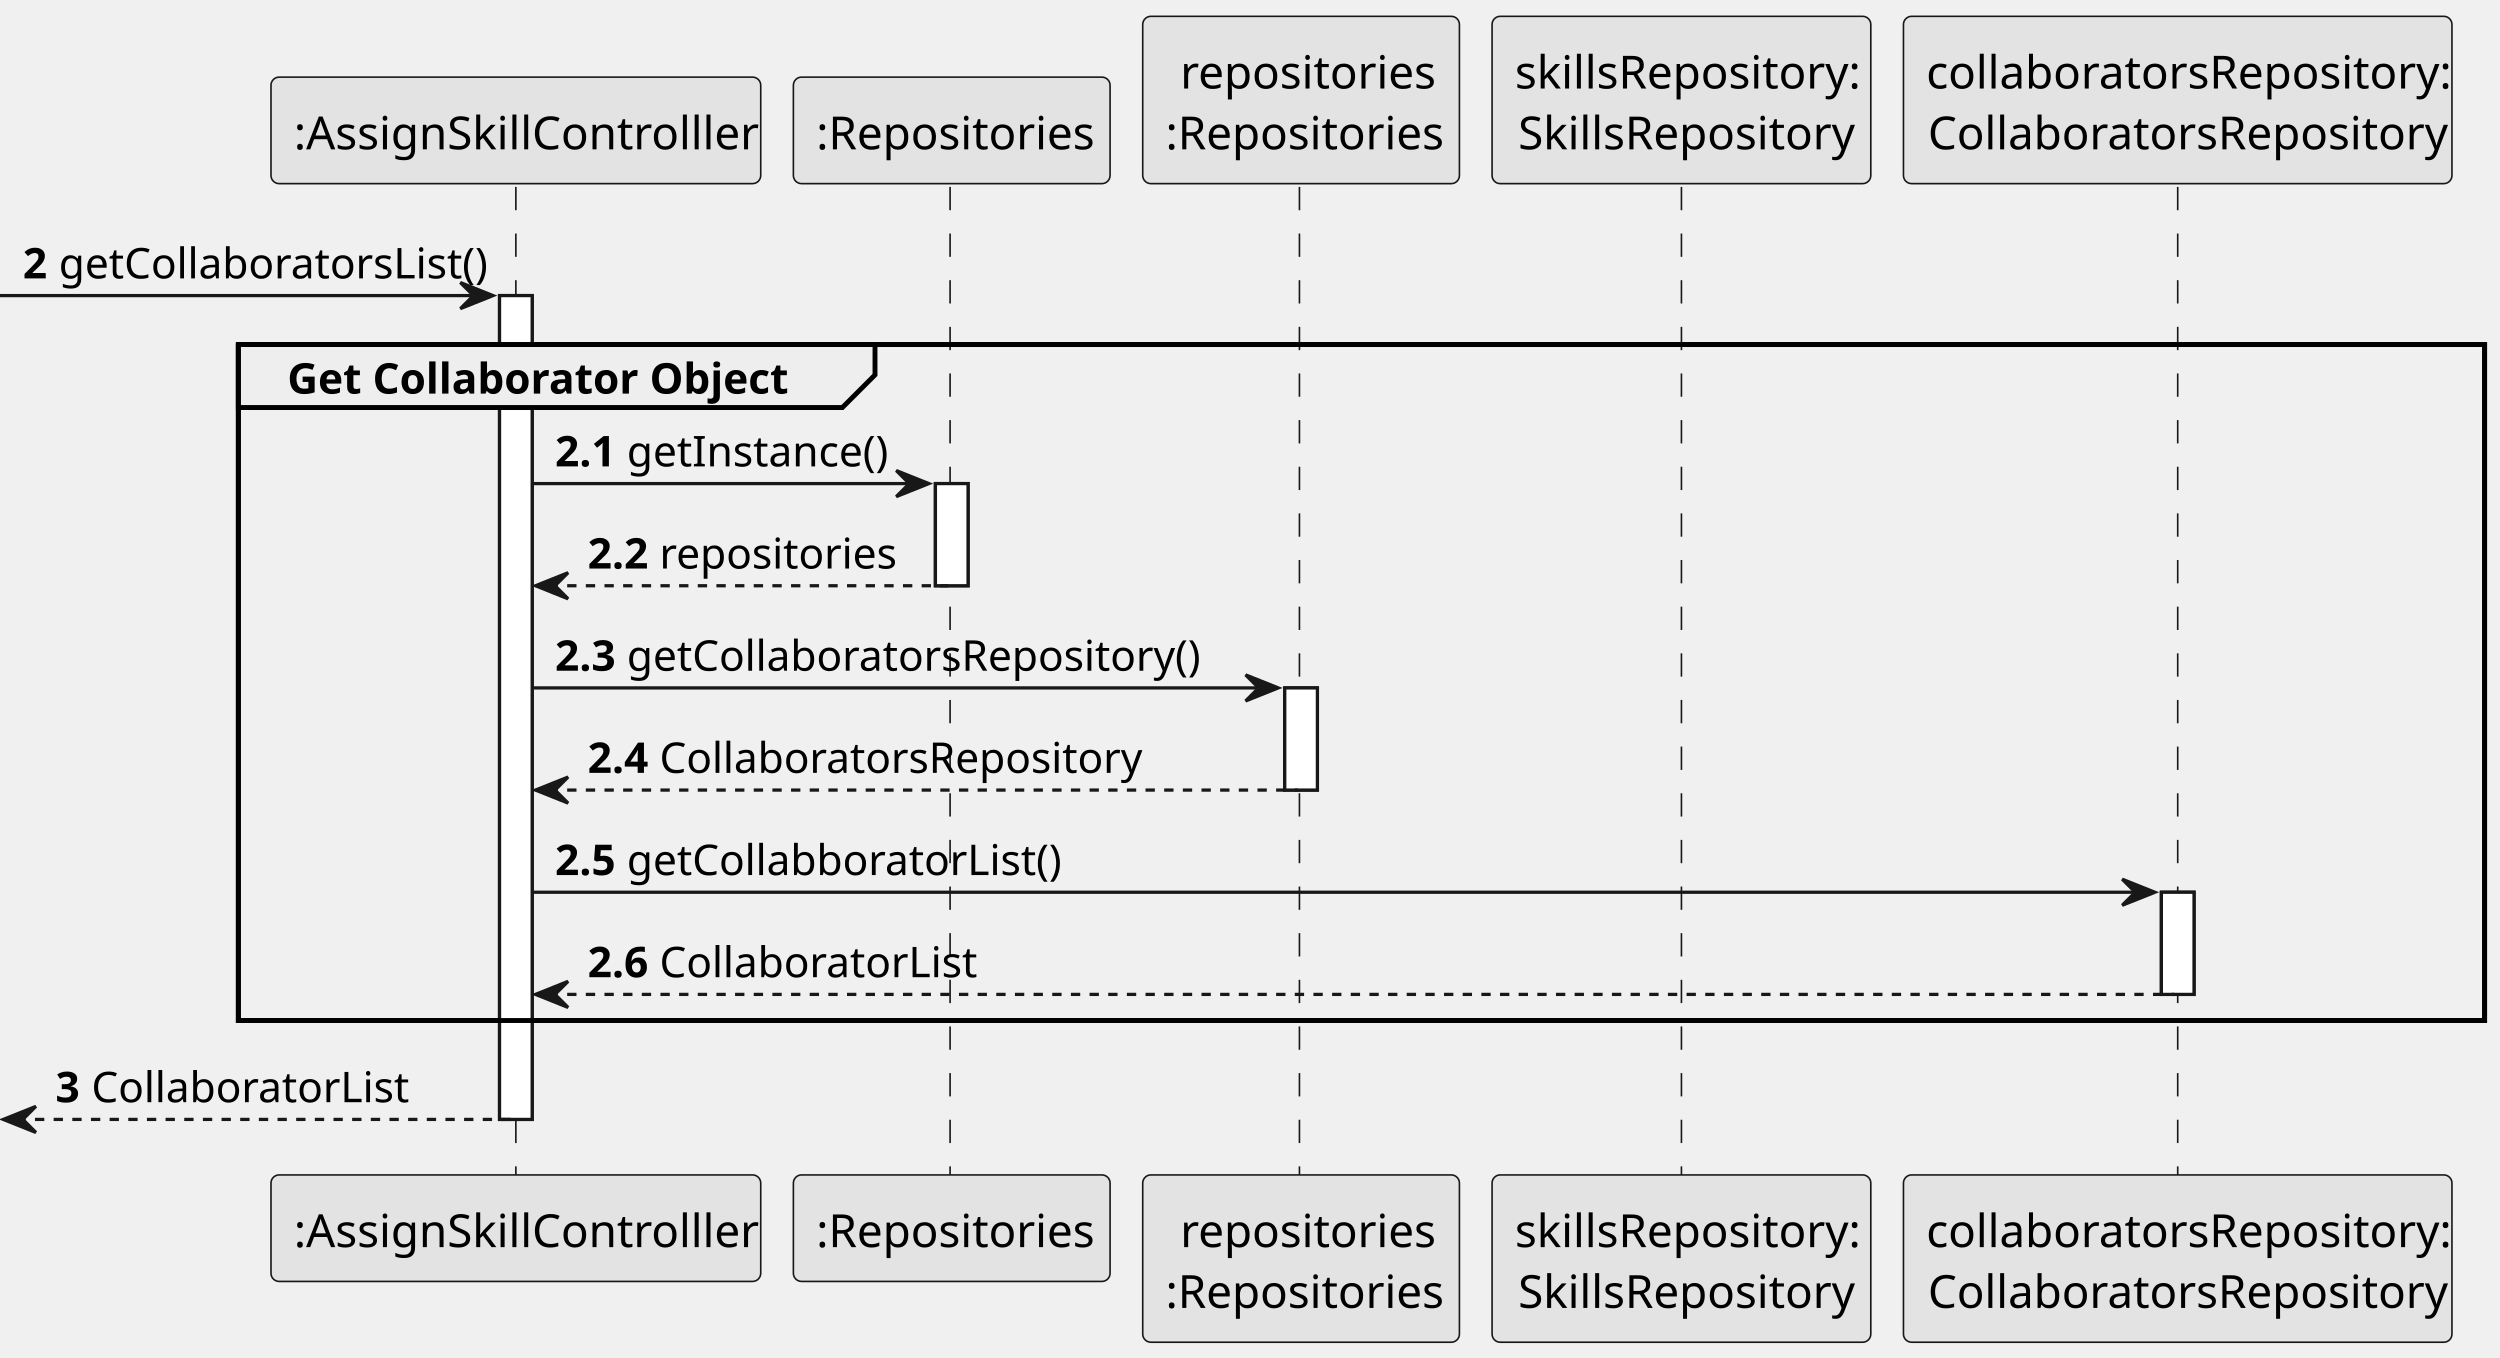
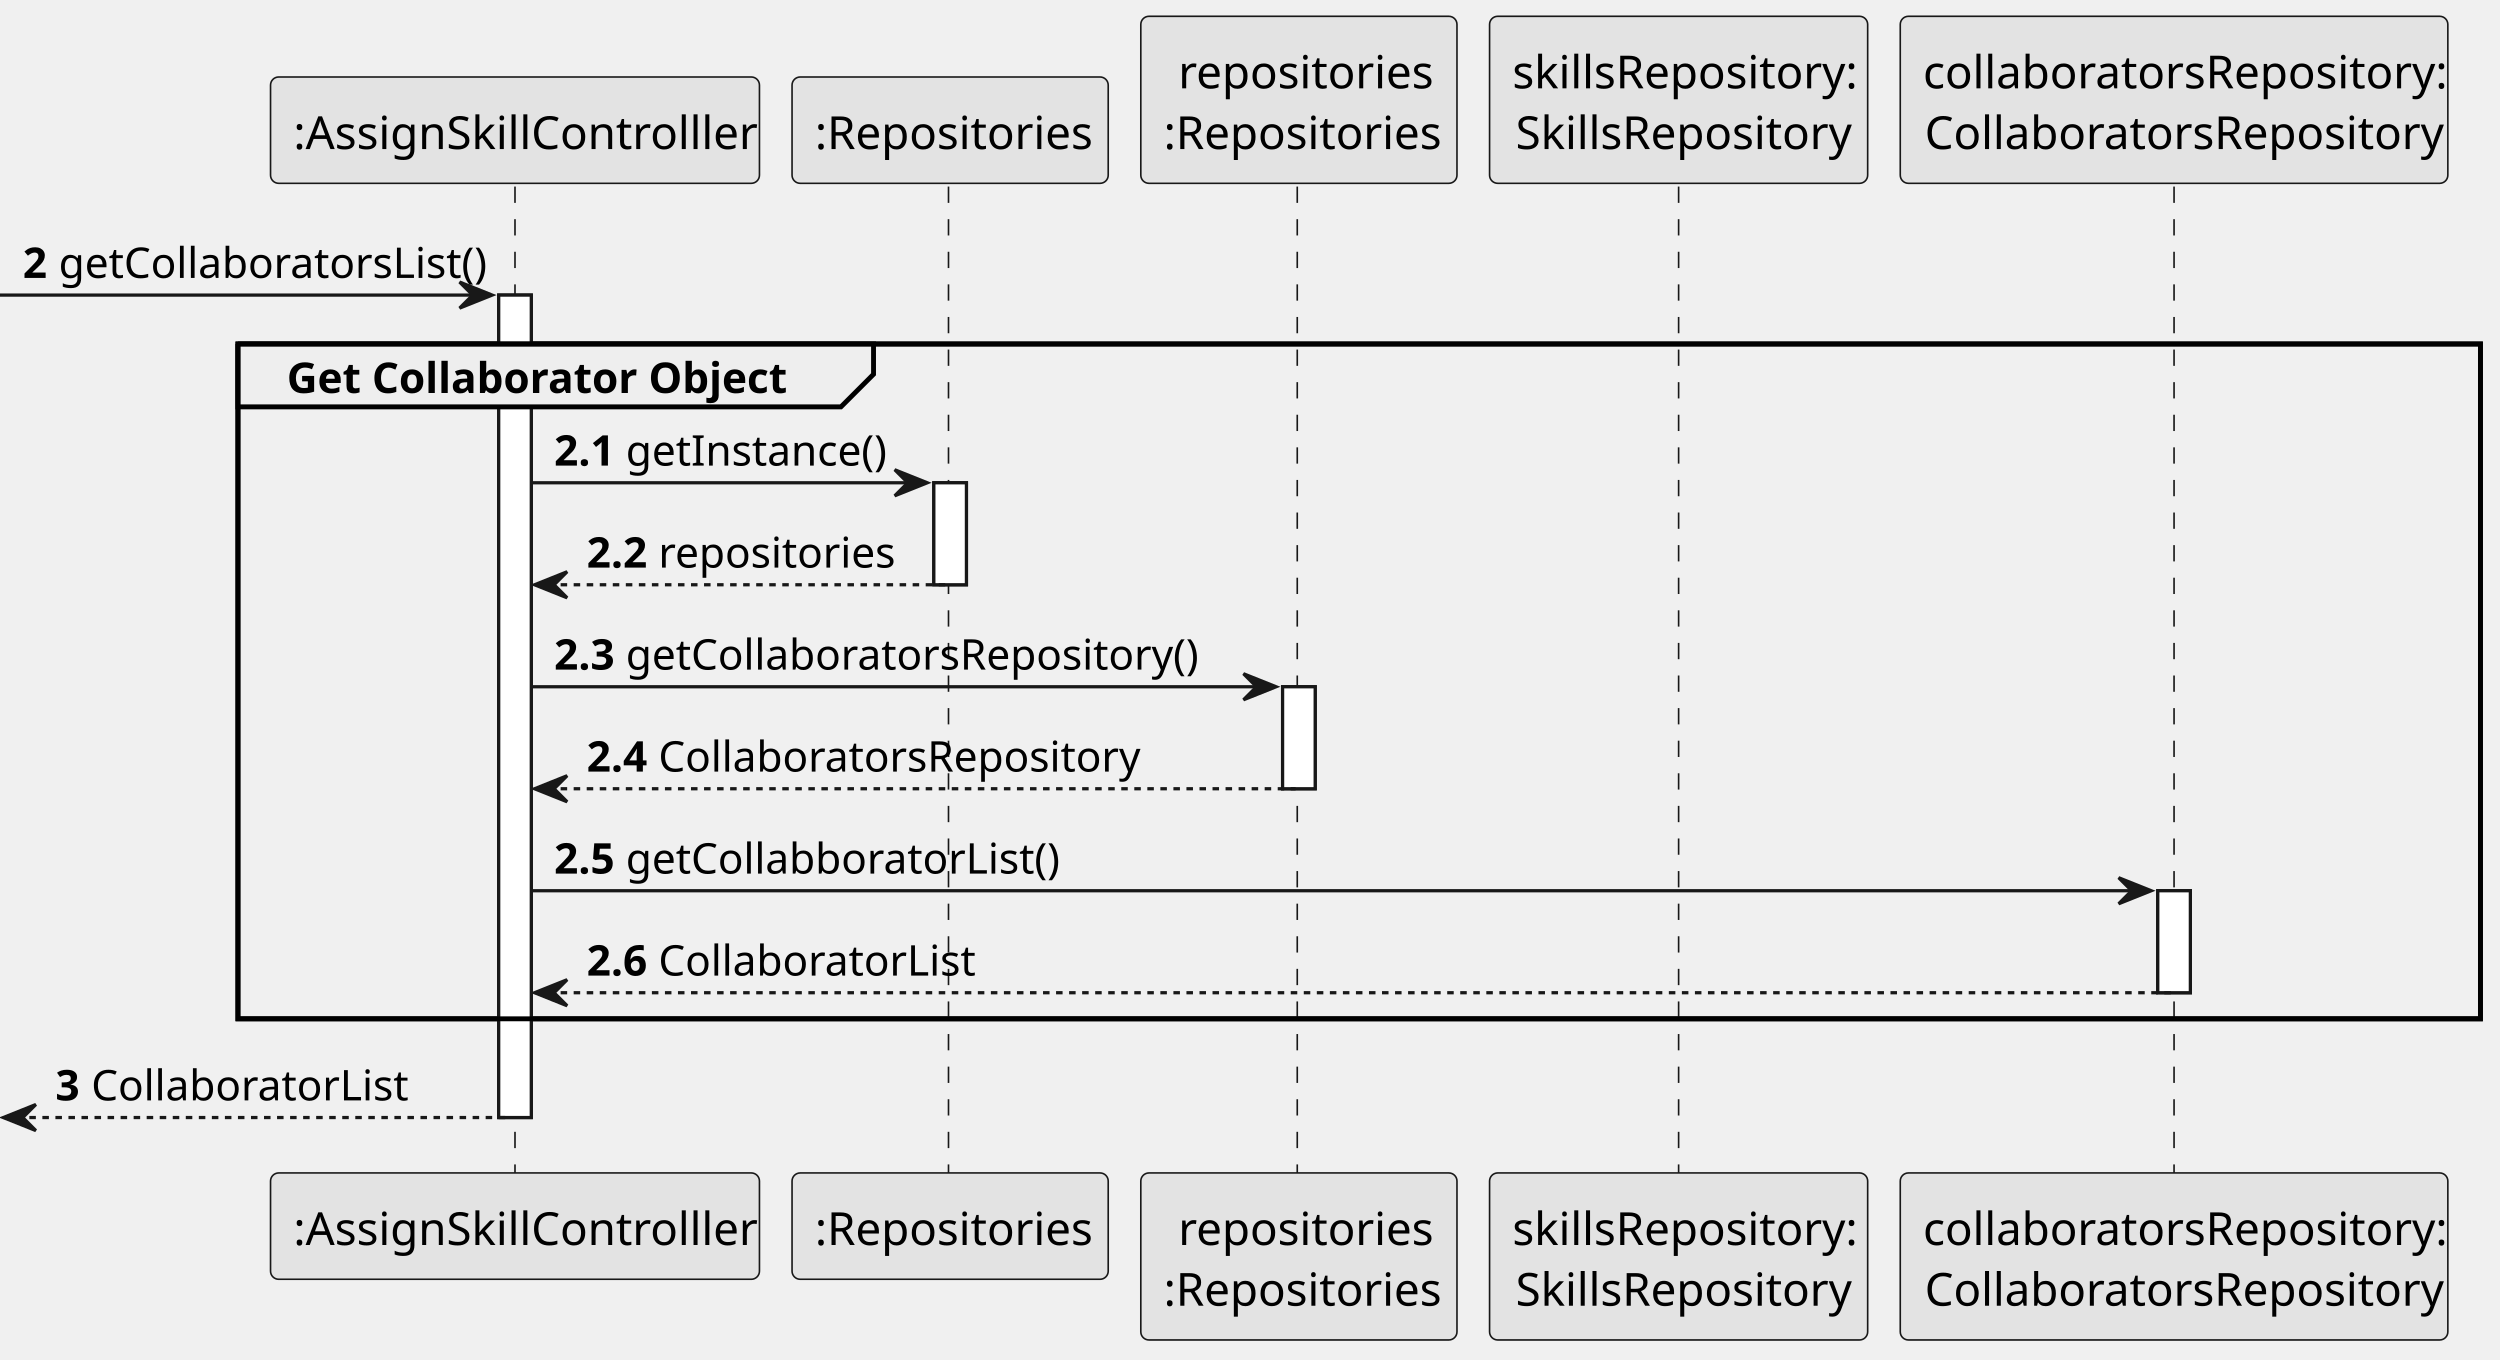
- <svg xmlns="http://www.w3.org/2000/svg" contentStyleType="text/css" height="291.9px" preserveAspectRatio="none" style="width:536px;height:291px;background:#FFFFFF;" version="1.1" viewBox="0 0 536 291" width="536.9px" zoomAndPan="magnify">
+ <svg xmlns="http://www.w3.org/2000/svg" contentStyleType="text/css" height="417px" preserveAspectRatio="none" style="width:767px;height:417px;background:#FFFFFF;" version="1.1" viewBox="0 0 767 417" width="767px" zoomAndPan="magnify">
  <defs />
  <g>
-     <rect fill="#FFFFFF" height="176.63" style="stroke:#181818;stroke-width:0.7;" width="7" x="107.1" y="63.373" />
-     <rect fill="#FFFFFF" height="21.904" style="stroke:#181818;stroke-width:0.7;" width="7" x="200.55" y="103.681" />
-     <rect fill="#FFFFFF" height="21.904" style="stroke:#181818;stroke-width:0.7;" width="7" x="275.45" y="147.488" />
-     <rect fill="#FFFFFF" height="21.904" style="stroke:#181818;stroke-width:0.7;" width="7" x="463.4" y="191.296" />
-     <rect fill="none" height="144.926" style="stroke:#000000;stroke-width:1.05;" width="481.6" x="51.1" y="73.873" />
-     <line style="stroke:#181818;stroke-width:0.35;stroke-dasharray:5.0,5.0;" x1="110.6" x2="110.6" y1="40.069" y2="252.603" />
-     <line style="stroke:#181818;stroke-width:0.35;stroke-dasharray:5.0,5.0;" x1="203.7" x2="203.7" y1="40.069" y2="252.603" />
-     <line style="stroke:#181818;stroke-width:0.35;stroke-dasharray:5.0,5.0;" x1="278.6" x2="278.6" y1="40.069" y2="252.603" />
-     <line style="stroke:#181818;stroke-width:0.35;stroke-dasharray:5.0,5.0;" x1="360.5" x2="360.5" y1="40.069" y2="252.603" />
-     <line style="stroke:#181818;stroke-width:0.35;stroke-dasharray:5.0,5.0;" x1="466.9" x2="466.9" y1="40.069" y2="252.603" />
-     <rect fill="#E3E3E3" height="22.835" rx="1.75" ry="1.75" style="stroke:#181818;stroke-width:0.35;" width="105" x="58.1" y="16.535" />
-     <text fill="#000000" font-family="sans-serif" font-size="9.8" lengthAdjust="spacing" textLength="95.2" x="63" y="32.01">:AssignSkillControlller</text>
-     <rect fill="#E3E3E3" height="22.835" rx="1.75" ry="1.75" style="stroke:#181818;stroke-width:0.35;" width="105" x="58.1" y="251.903" />
-     <text fill="#000000" font-family="sans-serif" font-size="9.8" lengthAdjust="spacing" textLength="95.2" x="63" y="267.378">:AssignSkillControlller</text>
-     <rect fill="#E3E3E3" height="22.835" rx="1.75" ry="1.75" style="stroke:#181818;stroke-width:0.35;" width="67.9" x="170.1" y="16.535" />
-     <text fill="#000000" font-family="sans-serif" font-size="9.8" lengthAdjust="spacing" textLength="58.1" x="175" y="32.01">:Repositories</text>
-     <rect fill="#E3E3E3" height="22.835" rx="1.75" ry="1.75" style="stroke:#181818;stroke-width:0.35;" width="67.9" x="170.1" y="251.903" />
-     <text fill="#000000" font-family="sans-serif" font-size="9.8" lengthAdjust="spacing" textLength="58.1" x="175" y="267.378">:Repositories</text>
-     <rect fill="#E3E3E3" height="35.87" rx="1.75" ry="1.75" style="stroke:#181818;stroke-width:0.35;" width="67.9" x="245" y="3.5" />
-     <text fill="#000000" font-family="sans-serif" font-size="9.8" lengthAdjust="spacing" textLength="51.8" x="253.05" y="18.975">repositories</text>
-     <text fill="#000000" font-family="sans-serif" font-size="9.8" lengthAdjust="spacing" textLength="58.1" x="249.9" y="32.01">:Repositories</text>
-     <rect fill="#E3E3E3" height="35.87" rx="1.75" ry="1.75" style="stroke:#181818;stroke-width:0.35;" width="67.9" x="245" y="251.903" />
-     <text fill="#000000" font-family="sans-serif" font-size="9.8" lengthAdjust="spacing" textLength="51.8" x="253.05" y="267.378">repositories</text>
-     <text fill="#000000" font-family="sans-serif" font-size="9.8" lengthAdjust="spacing" textLength="58.1" x="249.9" y="280.413">:Repositories</text>
-     <rect fill="#E3E3E3" height="35.87" rx="1.75" ry="1.75" style="stroke:#181818;stroke-width:0.35;" width="81.2" x="319.9" y="3.5" />
-     <text fill="#000000" font-family="sans-serif" font-size="9.8" lengthAdjust="spacing" textLength="71.4" x="324.8" y="18.975">skillsRepository:</text>
-     <text fill="#000000" font-family="sans-serif" font-size="9.8" lengthAdjust="spacing" textLength="70" x="325.5" y="32.01">SkillsRepository</text>
-     <rect fill="#E3E3E3" height="35.87" rx="1.75" ry="1.75" style="stroke:#181818;stroke-width:0.35;" width="81.2" x="319.9" y="251.903" />
-     <text fill="#000000" font-family="sans-serif" font-size="9.8" lengthAdjust="spacing" textLength="71.4" x="324.8" y="267.378">skillsRepository:</text>
-     <text fill="#000000" font-family="sans-serif" font-size="9.8" lengthAdjust="spacing" textLength="70" x="325.5" y="280.413">SkillsRepository</text>
-     <rect fill="#E3E3E3" height="35.87" rx="1.75" ry="1.75" style="stroke:#181818;stroke-width:0.35;" width="117.6" x="408.1" y="3.5" />
-     <text fill="#000000" font-family="sans-serif" font-size="9.8" lengthAdjust="spacing" textLength="107.8" x="413" y="18.975">collaboratorsRepository:</text>
-     <text fill="#000000" font-family="sans-serif" font-size="9.8" lengthAdjust="spacing" textLength="107.1" x="413.35" y="32.01">CollaboratorsRepository</text>
-     <rect fill="#E3E3E3" height="35.87" rx="1.75" ry="1.75" style="stroke:#181818;stroke-width:0.35;" width="117.6" x="408.1" y="251.903" />
-     <text fill="#000000" font-family="sans-serif" font-size="9.8" lengthAdjust="spacing" textLength="107.8" x="413" y="267.378">collaboratorsRepository:</text>
-     <text fill="#000000" font-family="sans-serif" font-size="9.8" lengthAdjust="spacing" textLength="107.1" x="413.35" y="280.413">CollaboratorsRepository</text>
-     <rect fill="#FFFFFF" height="176.63" style="stroke:#181818;stroke-width:0.7;" width="7" x="107.1" y="63.373" />
-     <rect fill="#FFFFFF" height="21.904" style="stroke:#181818;stroke-width:0.7;" width="7" x="200.55" y="103.681" />
-     <rect fill="#FFFFFF" height="21.904" style="stroke:#181818;stroke-width:0.7;" width="7" x="275.45" y="147.488" />
-     <rect fill="#FFFFFF" height="21.904" style="stroke:#181818;stroke-width:0.7;" width="7" x="463.4" y="191.296" />
-     <polygon fill="#181818" points="98.7,60.573,105.7,63.373,98.7,66.173,101.5,63.373" style="stroke:#181818;stroke-width:0.7;" />
-     <line style="stroke:#181818;stroke-width:0.7;" x1="0" x2="102.9" y1="63.373" y2="63.373" />
-     <text fill="#000000" font-family="sans-serif" font-size="9.1" font-weight="bold" lengthAdjust="spacing" textLength="4.9" x="4.9" y="59.689">2</text>
-     <text fill="#000000" font-family="sans-serif" font-size="9.1" lengthAdjust="spacing" textLength="86.1" x="12.6" y="59.689">getCollaboratorsList()</text>
-     <path d="M51.1,73.873 L187.6,73.873 L187.6,80.377 L180.6,87.377 L51.1,87.377 L51.1,73.873 " fill="#EEEEEE" style="stroke:#000000;stroke-width:1.05;" />
-     <rect fill="none" height="144.926" style="stroke:#000000;stroke-width:1.05;" width="481.6" x="51.1" y="73.873" />
-     <text fill="#000000" font-family="sans-serif" font-size="9.1" font-weight="bold" lengthAdjust="spacing" textLength="105" x="61.6" y="84.393">Get Collaborator Object</text>
-     <polygon fill="#181818" points="192.15,100.881,199.15,103.681,192.15,106.481,194.95,103.681" style="stroke:#181818;stroke-width:0.7;" />
-     <line style="stroke:#181818;stroke-width:0.7;" x1="114.1" x2="196.35" y1="103.681" y2="103.681" />
-     <text fill="#000000" font-family="sans-serif" font-size="9.1" font-weight="bold" lengthAdjust="spacing" textLength="12.6" x="119" y="99.997">2.1</text>
-     <text fill="#000000" font-family="sans-serif" font-size="9.1" lengthAdjust="spacing" textLength="52.5" x="134.4" y="99.997">getInstance()</text>
-     <polygon fill="#181818" points="121.8,122.784,114.8,125.584,121.8,128.384,119,125.584" style="stroke:#181818;stroke-width:0.7;" />
-     <line style="stroke:#181818;stroke-width:0.7;stroke-dasharray:2.0,2.0;" x1="117.6" x2="203.35" y1="125.584" y2="125.584" />
-     <text fill="#000000" font-family="sans-serif" font-size="9.1" font-weight="bold" lengthAdjust="spacing" textLength="12.6" x="126" y="121.9">2.2</text>
-     <text fill="#000000" font-family="sans-serif" font-size="9.1" lengthAdjust="spacing" textLength="46.9" x="141.4" y="121.9">repositories</text>
-     <polygon fill="#181818" points="267.05,144.688,274.05,147.488,267.05,150.288,269.85,147.488" style="stroke:#181818;stroke-width:0.7;" />
-     <line style="stroke:#181818;stroke-width:0.7;" x1="114.1" x2="271.25" y1="147.488" y2="147.488" />
-     <text fill="#000000" font-family="sans-serif" font-size="9.1" font-weight="bold" lengthAdjust="spacing" textLength="12.6" x="119" y="143.804">2.3</text>
-     <text fill="#000000" font-family="sans-serif" font-size="9.1" lengthAdjust="spacing" textLength="114.8" x="134.4" y="143.804">getCollaboratorsRepository()</text>
-     <polygon fill="#181818" points="121.8,166.592,114.8,169.392,121.8,172.192,119,169.392" style="stroke:#181818;stroke-width:0.7;" />
-     <line style="stroke:#181818;stroke-width:0.7;stroke-dasharray:2.0,2.0;" x1="117.6" x2="278.25" y1="169.392" y2="169.392" />
-     <text fill="#000000" font-family="sans-serif" font-size="9.1" font-weight="bold" lengthAdjust="spacing" textLength="12.6" x="126" y="165.708">2.4</text>
-     <text fill="#000000" font-family="sans-serif" font-size="9.1" lengthAdjust="spacing" textLength="96.6" x="141.4" y="165.708">CollaboratorsRepository</text>
-     <polygon fill="#181818" points="455,188.495,462,191.296,455,194.095,457.8,191.296" style="stroke:#181818;stroke-width:0.7;" />
-     <line style="stroke:#181818;stroke-width:0.7;" x1="114.1" x2="459.2" y1="191.296" y2="191.296" />
-     <text fill="#000000" font-family="sans-serif" font-size="9.1" font-weight="bold" lengthAdjust="spacing" textLength="12.6" x="119" y="187.612">2.5</text>
-     <text fill="#000000" font-family="sans-serif" font-size="9.1" lengthAdjust="spacing" textLength="86.1" x="134.4" y="187.612">getCollabboratorList()</text>
-     <polygon fill="#181818" points="121.8,210.399,114.8,213.199,121.8,215.999,119,213.199" style="stroke:#181818;stroke-width:0.7;" />
-     <line style="stroke:#181818;stroke-width:0.7;stroke-dasharray:2.0,2.0;" x1="117.6" x2="466.2" y1="213.199" y2="213.199" />
-     <text fill="#000000" font-family="sans-serif" font-size="9.1" font-weight="bold" lengthAdjust="spacing" textLength="12.6" x="126" y="209.515">2.6</text>
-     <text fill="#000000" font-family="sans-serif" font-size="9.1" lengthAdjust="spacing" textLength="63" x="141.4" y="209.515">CollaboratorList</text>
-     <polygon fill="#181818" points="7.7,237.203,0.7,240.003,7.7,242.803,4.9,240.003" style="stroke:#181818;stroke-width:0.7;" />
-     <line style="stroke:#181818;stroke-width:0.7;stroke-dasharray:2.0,2.0;" x1="3.5" x2="109.9" y1="240.003" y2="240.003" />
-     <text fill="#000000" font-family="sans-serif" font-size="9.1" font-weight="bold" lengthAdjust="spacing" textLength="4.9" x="11.9" y="236.319">3</text>
-     <text fill="#000000" font-family="sans-serif" font-size="9.1" lengthAdjust="spacing" textLength="63" x="19.6" y="236.319">CollaboratorList</text>
+     <rect fill="#FFFFFF" height="252.328" style="stroke:#181818;stroke-width:1.0;" width="10" x="153" y="90.533" />
+     <rect fill="#FFFFFF" height="31.291" style="stroke:#181818;stroke-width:1.0;" width="10" x="286.5" y="148.115" />
+     <rect fill="#FFFFFF" height="31.291" style="stroke:#181818;stroke-width:1.0;" width="10" x="393.5" y="210.697" />
+     <rect fill="#FFFFFF" height="31.291" style="stroke:#181818;stroke-width:1.0;" width="10" x="662" y="273.279" />
+     <rect fill="none" height="207.037" style="stroke:#000000;stroke-width:1.5;" width="688" x="73" y="105.533" />
+     <line style="stroke:#181818;stroke-width:0.5;stroke-dasharray:5.0,5.0;" x1="158" x2="158" y1="57.242" y2="360.861" />
+     <line style="stroke:#181818;stroke-width:0.5;stroke-dasharray:5.0,5.0;" x1="291" x2="291" y1="57.242" y2="360.861" />
+     <line style="stroke:#181818;stroke-width:0.5;stroke-dasharray:5.0,5.0;" x1="398" x2="398" y1="57.242" y2="360.861" />
+     <line style="stroke:#181818;stroke-width:0.5;stroke-dasharray:5.0,5.0;" x1="515" x2="515" y1="57.242" y2="360.861" />
+     <line style="stroke:#181818;stroke-width:0.5;stroke-dasharray:5.0,5.0;" x1="667" x2="667" y1="57.242" y2="360.861" />
+     <rect fill="#E3E3E3" height="32.621" rx="2.5" ry="2.5" style="stroke:#181818;stroke-width:0.5;" width="150" x="83" y="23.621" />
+     <text fill="#000000" font-family="sans-serif" font-size="14" lengthAdjust="spacing" textLength="136" x="90" y="45.728">:AssignSkillControlller</text>
+     <rect fill="#E3E3E3" height="32.621" rx="2.5" ry="2.5" style="stroke:#181818;stroke-width:0.5;" width="150" x="83" y="359.861" />
+     <text fill="#000000" font-family="sans-serif" font-size="14" lengthAdjust="spacing" textLength="136" x="90" y="381.969">:AssignSkillControlller</text>
+     <rect fill="#E3E3E3" height="32.621" rx="2.5" ry="2.5" style="stroke:#181818;stroke-width:0.5;" width="97" x="243" y="23.621" />
+     <text fill="#000000" font-family="sans-serif" font-size="14" lengthAdjust="spacing" textLength="83" x="250" y="45.728">:Repositories</text>
+     <rect fill="#E3E3E3" height="32.621" rx="2.5" ry="2.5" style="stroke:#181818;stroke-width:0.5;" width="97" x="243" y="359.861" />
+     <text fill="#000000" font-family="sans-serif" font-size="14" lengthAdjust="spacing" textLength="83" x="250" y="381.969">:Repositories</text>
+     <rect fill="#E3E3E3" height="51.242" rx="2.5" ry="2.5" style="stroke:#181818;stroke-width:0.5;" width="97" x="350" y="5" />
+     <text fill="#000000" font-family="sans-serif" font-size="14" lengthAdjust="spacing" textLength="74" x="361.5" y="27.107">repositories</text>
+     <text fill="#000000" font-family="sans-serif" font-size="14" lengthAdjust="spacing" textLength="83" x="357" y="45.728">:Repositories</text>
+     <rect fill="#E3E3E3" height="51.242" rx="2.5" ry="2.5" style="stroke:#181818;stroke-width:0.5;" width="97" x="350" y="359.861" />
+     <text fill="#000000" font-family="sans-serif" font-size="14" lengthAdjust="spacing" textLength="74" x="361.5" y="381.969">repositories</text>
+     <text fill="#000000" font-family="sans-serif" font-size="14" lengthAdjust="spacing" textLength="83" x="357" y="400.59">:Repositories</text>
+     <rect fill="#E3E3E3" height="51.242" rx="2.5" ry="2.5" style="stroke:#181818;stroke-width:0.5;" width="116" x="457" y="5" />
+     <text fill="#000000" font-family="sans-serif" font-size="14" lengthAdjust="spacing" textLength="102" x="464" y="27.107">skillsRepository:</text>
+     <text fill="#000000" font-family="sans-serif" font-size="14" lengthAdjust="spacing" textLength="100" x="465" y="45.728">SkillsRepository</text>
+     <rect fill="#E3E3E3" height="51.242" rx="2.5" ry="2.5" style="stroke:#181818;stroke-width:0.5;" width="116" x="457" y="359.861" />
+     <text fill="#000000" font-family="sans-serif" font-size="14" lengthAdjust="spacing" textLength="102" x="464" y="381.969">skillsRepository:</text>
+     <text fill="#000000" font-family="sans-serif" font-size="14" lengthAdjust="spacing" textLength="100" x="465" y="400.59">SkillsRepository</text>
+     <rect fill="#E3E3E3" height="51.242" rx="2.5" ry="2.5" style="stroke:#181818;stroke-width:0.5;" width="168" x="583" y="5" />
+     <text fill="#000000" font-family="sans-serif" font-size="14" lengthAdjust="spacing" textLength="154" x="590" y="27.107">collaboratorsRepository:</text>
+     <text fill="#000000" font-family="sans-serif" font-size="14" lengthAdjust="spacing" textLength="153" x="590.5" y="45.728">CollaboratorsRepository</text>
+     <rect fill="#E3E3E3" height="51.242" rx="2.5" ry="2.5" style="stroke:#181818;stroke-width:0.5;" width="168" x="583" y="359.861" />
+     <text fill="#000000" font-family="sans-serif" font-size="14" lengthAdjust="spacing" textLength="154" x="590" y="381.969">collaboratorsRepository:</text>
+     <text fill="#000000" font-family="sans-serif" font-size="14" lengthAdjust="spacing" textLength="153" x="590.5" y="400.59">CollaboratorsRepository</text>
+     <rect fill="#FFFFFF" height="252.328" style="stroke:#181818;stroke-width:1.0;" width="10" x="153" y="90.533" />
+     <rect fill="#FFFFFF" height="31.291" style="stroke:#181818;stroke-width:1.0;" width="10" x="286.5" y="148.115" />
+     <rect fill="#FFFFFF" height="31.291" style="stroke:#181818;stroke-width:1.0;" width="10" x="393.5" y="210.697" />
+     <rect fill="#FFFFFF" height="31.291" style="stroke:#181818;stroke-width:1.0;" width="10" x="662" y="273.279" />
+     <polygon fill="#181818" points="141,86.533,151,90.533,141,94.533,145,90.533" style="stroke:#181818;stroke-width:1.0;" />
+     <line style="stroke:#181818;stroke-width:1.0;" x1="0" x2="147" y1="90.533" y2="90.533" />
+     <text fill="#000000" font-family="sans-serif" font-size="13" font-weight="bold" lengthAdjust="spacing" textLength="7" x="7" y="85.27">2</text>
+     <text fill="#000000" font-family="sans-serif" font-size="13" lengthAdjust="spacing" textLength="123" x="18" y="85.27">getCollaboratorsList()</text>
+     <path d="M73,105.533 L268,105.533 L268,114.824 L258,124.824 L73,124.824 L73,105.533 " fill="#EEEEEE" style="stroke:#000000;stroke-width:1.5;" />
+     <rect fill="none" height="207.037" style="stroke:#000000;stroke-width:1.5;" width="688" x="73" y="105.533" />
+     <text fill="#000000" font-family="sans-serif" font-size="13" font-weight="bold" lengthAdjust="spacing" textLength="150" x="88" y="120.561">Get Collaborator Object</text>
+     <polygon fill="#181818" points="274.5,144.115,284.5,148.115,274.5,152.115,278.5,148.115" style="stroke:#181818;stroke-width:1.0;" />
+     <line style="stroke:#181818;stroke-width:1.0;" x1="163" x2="280.5" y1="148.115" y2="148.115" />
+     <text fill="#000000" font-family="sans-serif" font-size="13" font-weight="bold" lengthAdjust="spacing" textLength="18" x="170" y="142.852">2.1</text>
+     <text fill="#000000" font-family="sans-serif" font-size="13" lengthAdjust="spacing" textLength="75" x="192" y="142.852">getInstance()</text>
+     <polygon fill="#181818" points="174,175.406,164,179.406,174,183.406,170,179.406" style="stroke:#181818;stroke-width:1.0;" />
+     <line style="stroke:#181818;stroke-width:1.0;stroke-dasharray:2.0,2.0;" x1="168" x2="290.5" y1="179.406" y2="179.406" />
+     <text fill="#000000" font-family="sans-serif" font-size="13" font-weight="bold" lengthAdjust="spacing" textLength="18" x="180" y="174.144">2.2</text>
+     <text fill="#000000" font-family="sans-serif" font-size="13" lengthAdjust="spacing" textLength="67" x="202" y="174.144">repositories</text>
+     <polygon fill="#181818" points="381.5,206.697,391.5,210.697,381.5,214.697,385.5,210.697" style="stroke:#181818;stroke-width:1.0;" />
+     <line style="stroke:#181818;stroke-width:1.0;" x1="163" x2="387.5" y1="210.697" y2="210.697" />
+     <text fill="#000000" font-family="sans-serif" font-size="13" font-weight="bold" lengthAdjust="spacing" textLength="18" x="170" y="205.435">2.3</text>
+     <text fill="#000000" font-family="sans-serif" font-size="13" lengthAdjust="spacing" textLength="164" x="192" y="205.435">getCollaboratorsRepository()</text>
+     <polygon fill="#181818" points="174,237.988,164,241.988,174,245.988,170,241.988" style="stroke:#181818;stroke-width:1.0;" />
+     <line style="stroke:#181818;stroke-width:1.0;stroke-dasharray:2.0,2.0;" x1="168" x2="397.5" y1="241.988" y2="241.988" />
+     <text fill="#000000" font-family="sans-serif" font-size="13" font-weight="bold" lengthAdjust="spacing" textLength="18" x="180" y="236.726">2.4</text>
+     <text fill="#000000" font-family="sans-serif" font-size="13" lengthAdjust="spacing" textLength="138" x="202" y="236.726">CollaboratorsRepository</text>
+     <polygon fill="#181818" points="650,269.279,660,273.279,650,277.279,654,273.279" style="stroke:#181818;stroke-width:1.0;" />
+     <line style="stroke:#181818;stroke-width:1.0;" x1="163" x2="656" y1="273.279" y2="273.279" />
+     <text fill="#000000" font-family="sans-serif" font-size="13" font-weight="bold" lengthAdjust="spacing" textLength="18" x="170" y="268.017">2.5</text>
+     <text fill="#000000" font-family="sans-serif" font-size="13" lengthAdjust="spacing" textLength="123" x="192" y="268.017">getCollabboratorList()</text>
+     <polygon fill="#181818" points="174,300.57,164,304.57,174,308.57,170,304.57" style="stroke:#181818;stroke-width:1.0;" />
+     <line style="stroke:#181818;stroke-width:1.0;stroke-dasharray:2.0,2.0;" x1="168" x2="666" y1="304.57" y2="304.57" />
+     <text fill="#000000" font-family="sans-serif" font-size="13" font-weight="bold" lengthAdjust="spacing" textLength="18" x="180" y="299.308">2.6</text>
+     <text fill="#000000" font-family="sans-serif" font-size="13" lengthAdjust="spacing" textLength="90" x="202" y="299.308">CollaboratorList</text>
+     <polygon fill="#181818" points="11,338.861,1,342.861,11,346.861,7,342.861" style="stroke:#181818;stroke-width:1.0;" />
+     <line style="stroke:#181818;stroke-width:1.0;stroke-dasharray:2.0,2.0;" x1="5" x2="157" y1="342.861" y2="342.861" />
+     <text fill="#000000" font-family="sans-serif" font-size="13" font-weight="bold" lengthAdjust="spacing" textLength="7" x="17" y="337.599">3</text>
+     <text fill="#000000" font-family="sans-serif" font-size="13" lengthAdjust="spacing" textLength="90" x="28" y="337.599">CollaboratorList</text>
  </g>
</svg>
